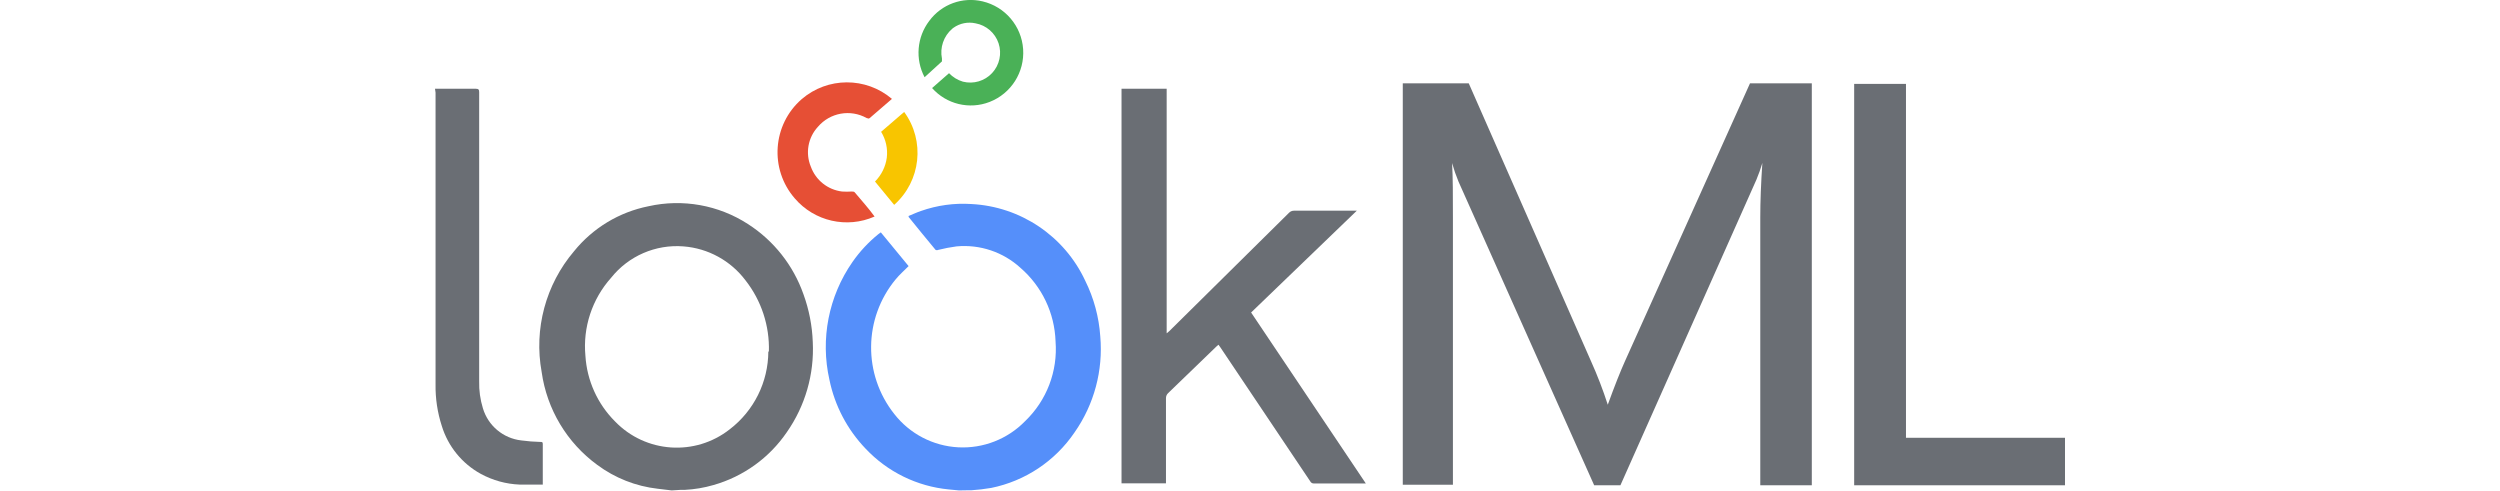
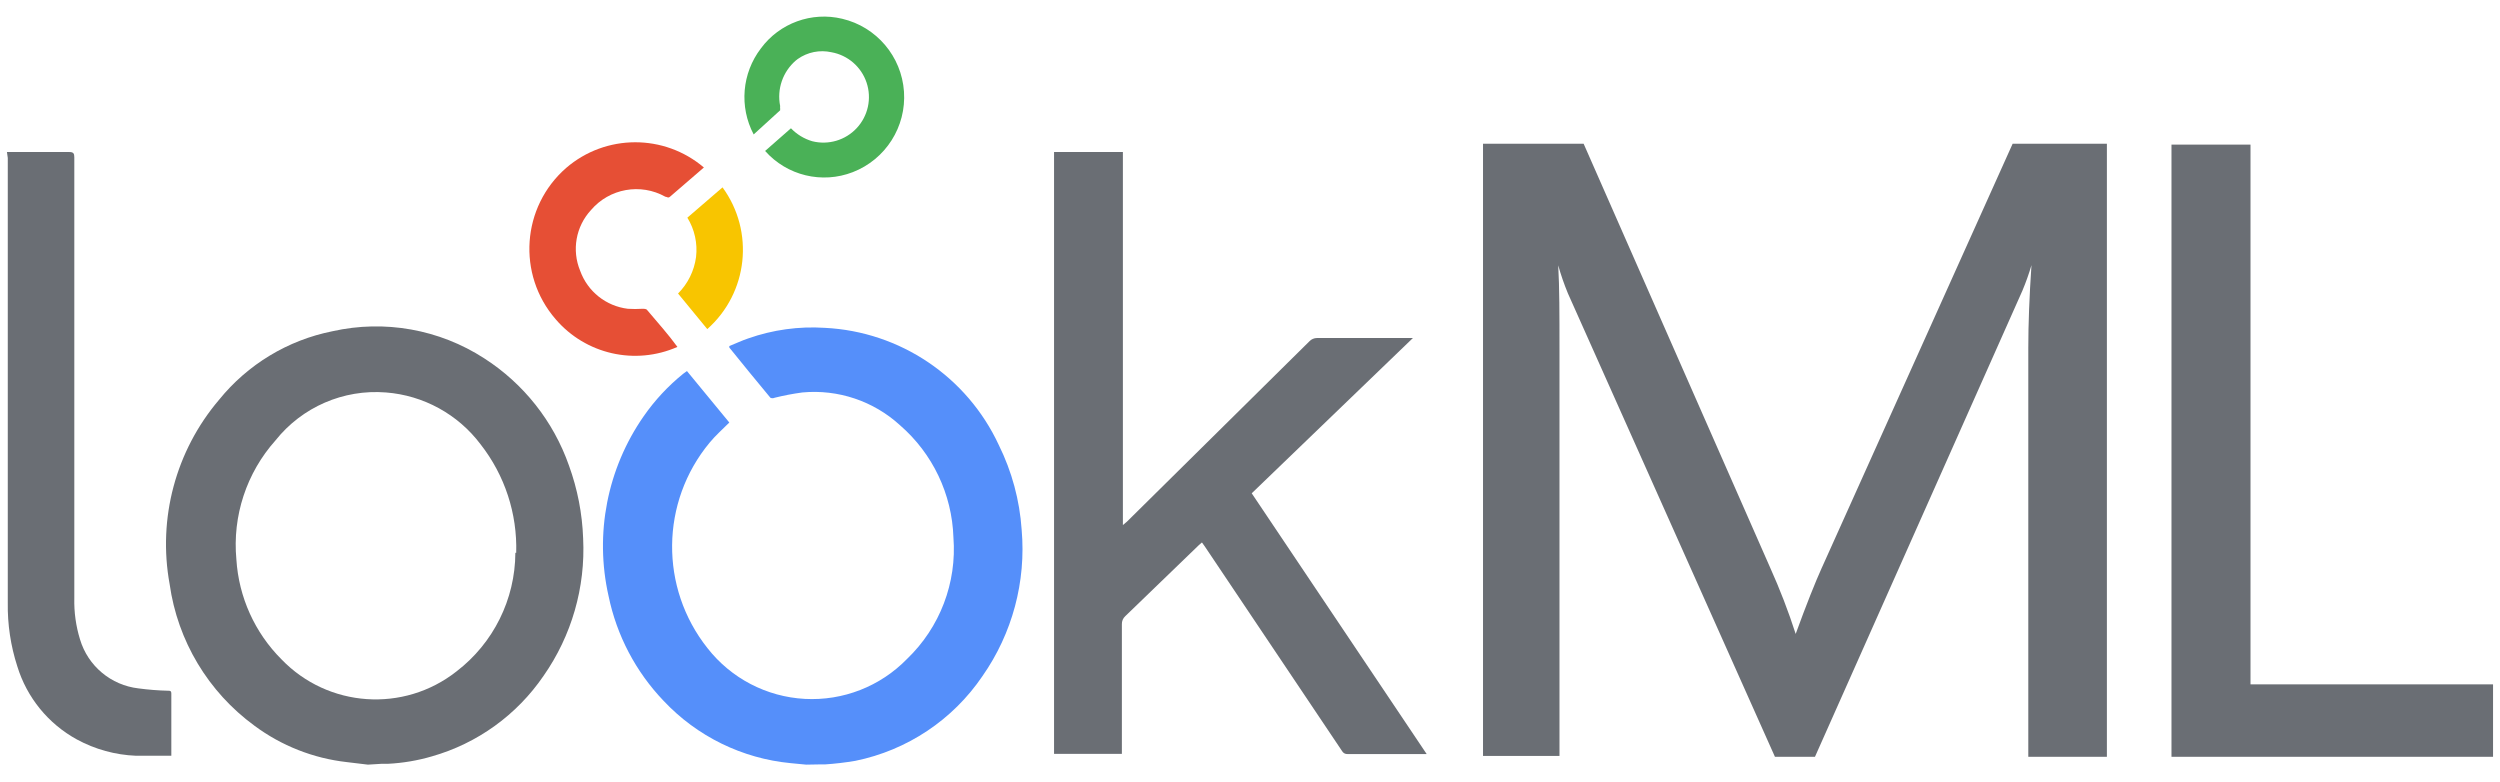
- <svg xmlns="http://www.w3.org/2000/svg" viewBox="0 0 180 35.31">
+ <svg xmlns="http://www.w3.org/2000/svg" width="160" height="50">
  <defs>
    <style>.cls-1{fill:#6a6e74;}.cls-2{fill:#558ffa;}.cls-3{fill:#e64f35;}.cls-4{fill:#f8c500;}.cls-5{fill:#4ab157;}</style>
  </defs>
-   <g id="Guidelines">
-     <g id="XcZAcT.tif">
-       <path class="cls-1" d="M48.36,35.31l-1-.12A9,9,0,0,1,43,33.47,10,10,0,0,1,39,26.79a10.51,10.51,0,0,1,2.33-8.7,9.21,9.21,0,0,1,5.36-3.24,9.4,9.4,0,0,1,7.16,1.28,9.91,9.91,0,0,1,4,5.06,11.23,11.23,0,0,1,.67,3.44,10.42,10.42,0,0,1-1.87,6.49,9.55,9.55,0,0,1-5.27,3.8,9,9,0,0,1-2.07.35l-.3,0Zm7-10a7.92,7.92,0,0,0-1.68-5.12,6.19,6.19,0,0,0-4.47-2.45A6.05,6.05,0,0,0,44,20a7.4,7.4,0,0,0-1.85,5.62,7.32,7.32,0,0,0,2.13,4.72,6.17,6.17,0,0,0,8.26.57A7.09,7.09,0,0,0,55.32,25.31Z" />
-       <path class="cls-2" d="M69.05,35.31l-.73-.07a9.47,9.47,0,0,1-6-2.94,10.11,10.11,0,0,1-2.6-4.95,10.71,10.71,0,0,1,1.66-8.49,9.7,9.7,0,0,1,1.86-2l.18-.13,2,2.43c-.32.32-.65.61-.93.95a7.7,7.7,0,0,0-.1,9.7,6.26,6.26,0,0,0,9.42.51A7.18,7.18,0,0,0,76,24.58a7.32,7.32,0,0,0-2.52-5.29,6,6,0,0,0-4.61-1.55,12.08,12.08,0,0,0-1.31.25.23.23,0,0,1-.2,0c-.66-.79-1.3-1.58-1.94-2.37,0,0,0,0,0-.07.3-.12.59-.26.89-.36a9.11,9.11,0,0,1,3.62-.5,9.58,9.58,0,0,1,8.21,5.53,10.64,10.64,0,0,1,1.08,4,10.46,10.46,0,0,1-1.85,6.91,9.55,9.55,0,0,1-6,4,14.12,14.12,0,0,1-1.44.17l-.29,0Z" />
-       <path class="cls-1" d="M80.75,34.8V6.39H84V24l.19-.16,8.62-8.52a.49.49,0,0,1,.35-.15h4.53L90.08,22.5l8.26,12.31h-.2c-1.18,0-2.35,0-3.53,0a.28.28,0,0,1-.27-.15L87.86,25l-.13-.18-.15.13L84.11,28.3a.49.49,0,0,0-.16.38c0,2,0,3.92,0,5.88v.24Z" />
-       <path class="cls-1" d="M31.32,6.39h2.94c.2,0,.24.07.24.25q0,7,0,14v6.81a6.13,6.13,0,0,0,.27,1.95,3.27,3.27,0,0,0,2.76,2.31,12.61,12.61,0,0,0,1.39.11c.1,0,.16,0,.16.14v2.8a.87.87,0,0,1,0,.13c-.55,0-1.11,0-1.67,0a6.38,6.38,0,0,1-2.79-.77,5.91,5.91,0,0,1-2.81-3.45,9.27,9.27,0,0,1-.45-3q0-10.5,0-21Z" />
-       <path class="cls-3" d="M64.22,7.12,62.62,8.5c-.09.08-.15,0-.22,0a2.81,2.81,0,0,0-3.51.63A2.7,2.7,0,0,0,58.38,12a2.74,2.74,0,0,0,2.25,1.79,5.3,5.3,0,0,0,.69,0c.08,0,.19,0,.23.07.48.57,1,1.15,1.42,1.73a4.94,4.94,0,0,1-5.75-1.31,5.07,5.07,0,0,1,.5-7.14A5,5,0,0,1,64.22,7.12Z" />
-       <path class="cls-4" d="M64.38,14.75,63,13.07a3,3,0,0,0,.85-1.72,2.9,2.9,0,0,0-.41-1.86l1.66-1.43A5,5,0,0,1,64.38,14.75Z" />
-       <path class="cls-5" d="M66.91,1.5A3.7,3.7,0,0,1,70.75.1a3.8,3.8,0,0,1,.5,7.24,3.73,3.73,0,0,1-4.14-1l1.22-1.07a2.29,2.29,0,0,0,1,.61,2.15,2.15,0,1,0,.91-4.2A2,2,0,0,0,68.65,2l-.09.07a2.25,2.25,0,0,0-.74,2.15.36.36,0,0,0,0,.11s0,.07,0,.09L66.57,5.56a3.78,3.78,0,0,1,.34-4.06Z" />
+   <g class="layer">
+     <g id="Guidelines">
+       <g id="XcZAcT.tif">
+         <path class="cls-1" d="m23.547,48.937l-1.356,-0.163a12.202,12.202 0 0 1 -5.911,-2.332a13.557,13.557 0 0 1 -5.423,-9.056a14.249,14.249 0 0 1 3.159,-11.795a12.486,12.486 0 0 1 7.267,-4.393a12.744,12.744 0 0 1 9.707,1.735a13.435,13.435 0 0 1 5.423,6.86a15.225,15.225 0 0 1 0.908,4.664a14.127,14.127 0 0 1 -2.535,8.799a12.947,12.947 0 0 1 -7.145,5.152a12.202,12.202 0 0 1 -2.806,0.475l-0.407,0l-0.881,0.054zm9.49,-13.557a10.737,10.737 0 0 0 -2.278,-6.941a8.392,8.392 0 0 0 -6.06,-3.322a8.202,8.202 0 0 0 -7.063,3.064a10.033,10.033 0 0 0 -2.508,7.619a9.924,9.924 0 0 0 2.888,6.399a8.365,8.365 0 0 0 11.198,0.773a9.612,9.612 0 0 0 3.769,-7.592l0.054,0z" id="svg_1" />
+         <path class="cls-2" d="m51.597,48.937l-0.99,-0.095a12.839,12.839 0 0 1 -8.134,-3.986a13.707,13.707 0 0 1 -3.525,-6.711a14.52,14.52 0 0 1 2.251,-11.51a13.151,13.151 0 0 1 2.522,-2.711l0.244,-0.176l2.711,3.294c-0.434,0.434 -0.881,0.827 -1.261,1.288a10.439,10.439 0 0 0 -0.136,13.151a8.487,8.487 0 0 0 12.771,0.691a9.734,9.734 0 0 0 2.969,-7.782a9.924,9.924 0 0 0 -3.416,-7.172a8.134,8.134 0 0 0 -6.25,-2.101a16.377,16.377 0 0 0 -1.776,0.339a0.312,0.312 0 0 1 -0.271,0c-0.895,-1.071 -1.762,-2.142 -2.63,-3.213c0,0 0,0 0,-0.095c0.407,-0.163 0.8,-0.352 1.207,-0.488a12.351,12.351 0 0 1 4.908,-0.678a12.988,12.988 0 0 1 11.131,7.497a14.425,14.425 0 0 1 1.464,5.423a14.181,14.181 0 0 1 -2.508,9.368a12.947,12.947 0 0 1 -8.134,5.423a19.143,19.143 0 0 1 -1.952,0.23l-0.393,0l-0.8,0.014z" id="svg_2" />
+         <path class="cls-1" d="m67.459,48.246l0,-38.517l4.406,0l0,23.875l0.258,-0.217l11.687,-11.551a0.664,0.664 0 0 1 0.475,-0.203l6.142,0l-10.317,9.938l11.198,16.689l-0.271,0c-1.6,0 -3.186,0 -4.786,0a0.38,0.38 0 0 1 -0.366,-0.203l-8.785,-13.096l-0.176,-0.244l-0.203,0.176l-4.704,4.542a0.664,0.664 0 0 0 -0.217,0.515c0,2.711 0,5.315 0,7.972l0,0.325l-4.338,0z" id="svg_3" />
+         <path class="cls-1" d="m0.445,9.729l3.986,0c0.271,0 0.325,0.095 0.325,0.339q0,9.49 0,18.98l0,9.233a8.311,8.311 0 0 0 0.366,2.644a4.433,4.433 0 0 0 3.742,3.132a17.096,17.096 0 0 0 1.884,0.149c0.136,0 0.217,0 0.217,0.19l0,3.796a1.179,1.179 0 0 1 0,0.176c-0.746,0 -1.505,0 -2.264,0a8.65,8.65 0 0 1 -3.783,-1.044a8.012,8.012 0 0 1 -3.81,-4.677a12.568,12.568 0 0 1 -0.61,-4.067q0,-14.235 0,-28.471l-0.054,-0.38z" id="svg_4" />
+         <path class="cls-3" d="m45.049,10.719l-2.169,1.871c-0.122,0.108 -0.203,0 -0.298,0a3.81,3.81 0 0 0 -4.759,0.854a3.661,3.661 0 0 0 -0.691,3.891a3.715,3.715 0 0 0 3.05,2.427a7.185,7.185 0 0 0 0.935,0c0.108,0 0.258,0 0.312,0.095c0.651,0.773 1.356,1.559 1.925,2.345a6.697,6.697 0 0 1 -7.796,-1.776a6.874,6.874 0 0 1 0.678,-9.68a6.779,6.779 0 0 1 8.812,-0.027z" id="svg_5" />
+         <path class="cls-4" d="m45.266,21.063l-1.871,-2.278a4.067,4.067 0 0 0 1.152,-2.332a3.932,3.932 0 0 0 -0.556,-2.522l2.251,-1.939a6.779,6.779 0 0 1 -0.976,9.07z" id="svg_6" />
+         <path class="cls-5" d="m48.696,3.099a5.016,5.016 0 0 1 5.206,-1.898a5.152,5.152 0 0 1 0.678,9.816a5.057,5.057 0 0 1 -5.613,-1.356l1.654,-1.451a3.105,3.105 0 0 0 1.356,0.827a2.915,2.915 0 1 0 1.234,-5.694a2.711,2.711 0 0 0 -2.156,0.434l-0.122,0.095a3.05,3.05 0 0 0 -1.003,2.915a0.488,0.488 0 0 0 0,0.149s0,0.095 0,0.122l-1.695,1.546a5.125,5.125 0 0 1 0.461,-5.504z" id="svg_7" />
+       </g>
+       <path class="cls-1" d="m116.605,36.315c-0.434,0.963 -1.003,2.386 -1.681,4.257a40.781,40.781 0 0 0 -1.64,-4.257l-11.931,-27.115l-6.44,0l0,39.181l4.894,0l0,-26.084c0,-2.129 0,-3.905 -0.081,-5.315a15.849,15.849 0 0 0 0.624,1.803l13.246,29.65l2.562,0l13.273,-29.826a15.293,15.293 0 0 0 0.583,-1.64c-0.136,2.006 -0.203,3.783 -0.203,5.301l0,26.166l5.03,0l0,-39.235l-6.033,0l-12.202,27.115z" id="svg_8" />
+       <polygon class="cls-1" id="svg_9" points="144.032,43.799 144.032,9.255 138.975,9.255 138.975,48.435 159.555,48.435 159.555,43.799 144.032,43.799 " />
    </g>
-     <path class="cls-1" d="M117,26c-.32.71-.74,1.76-1.24,3.14A30.08,30.08,0,0,0,114.55,26l-8.8-20H101v28.9h3.61V15.66c0-1.57,0-2.88-.06-3.92a11.69,11.69,0,0,0,.46,1.33l9.77,21.87h1.89l9.79-22a11.28,11.28,0,0,0,.43-1.21c-.1,1.48-.15,2.79-.15,3.91V34.94h3.71V6H126Z" />
-     <polygon class="cls-1" points="137.23 31.52 137.23 6.04 133.5 6.04 133.5 34.94 148.68 34.94 148.68 31.52 137.23 31.52" />
  </g>
</svg>
